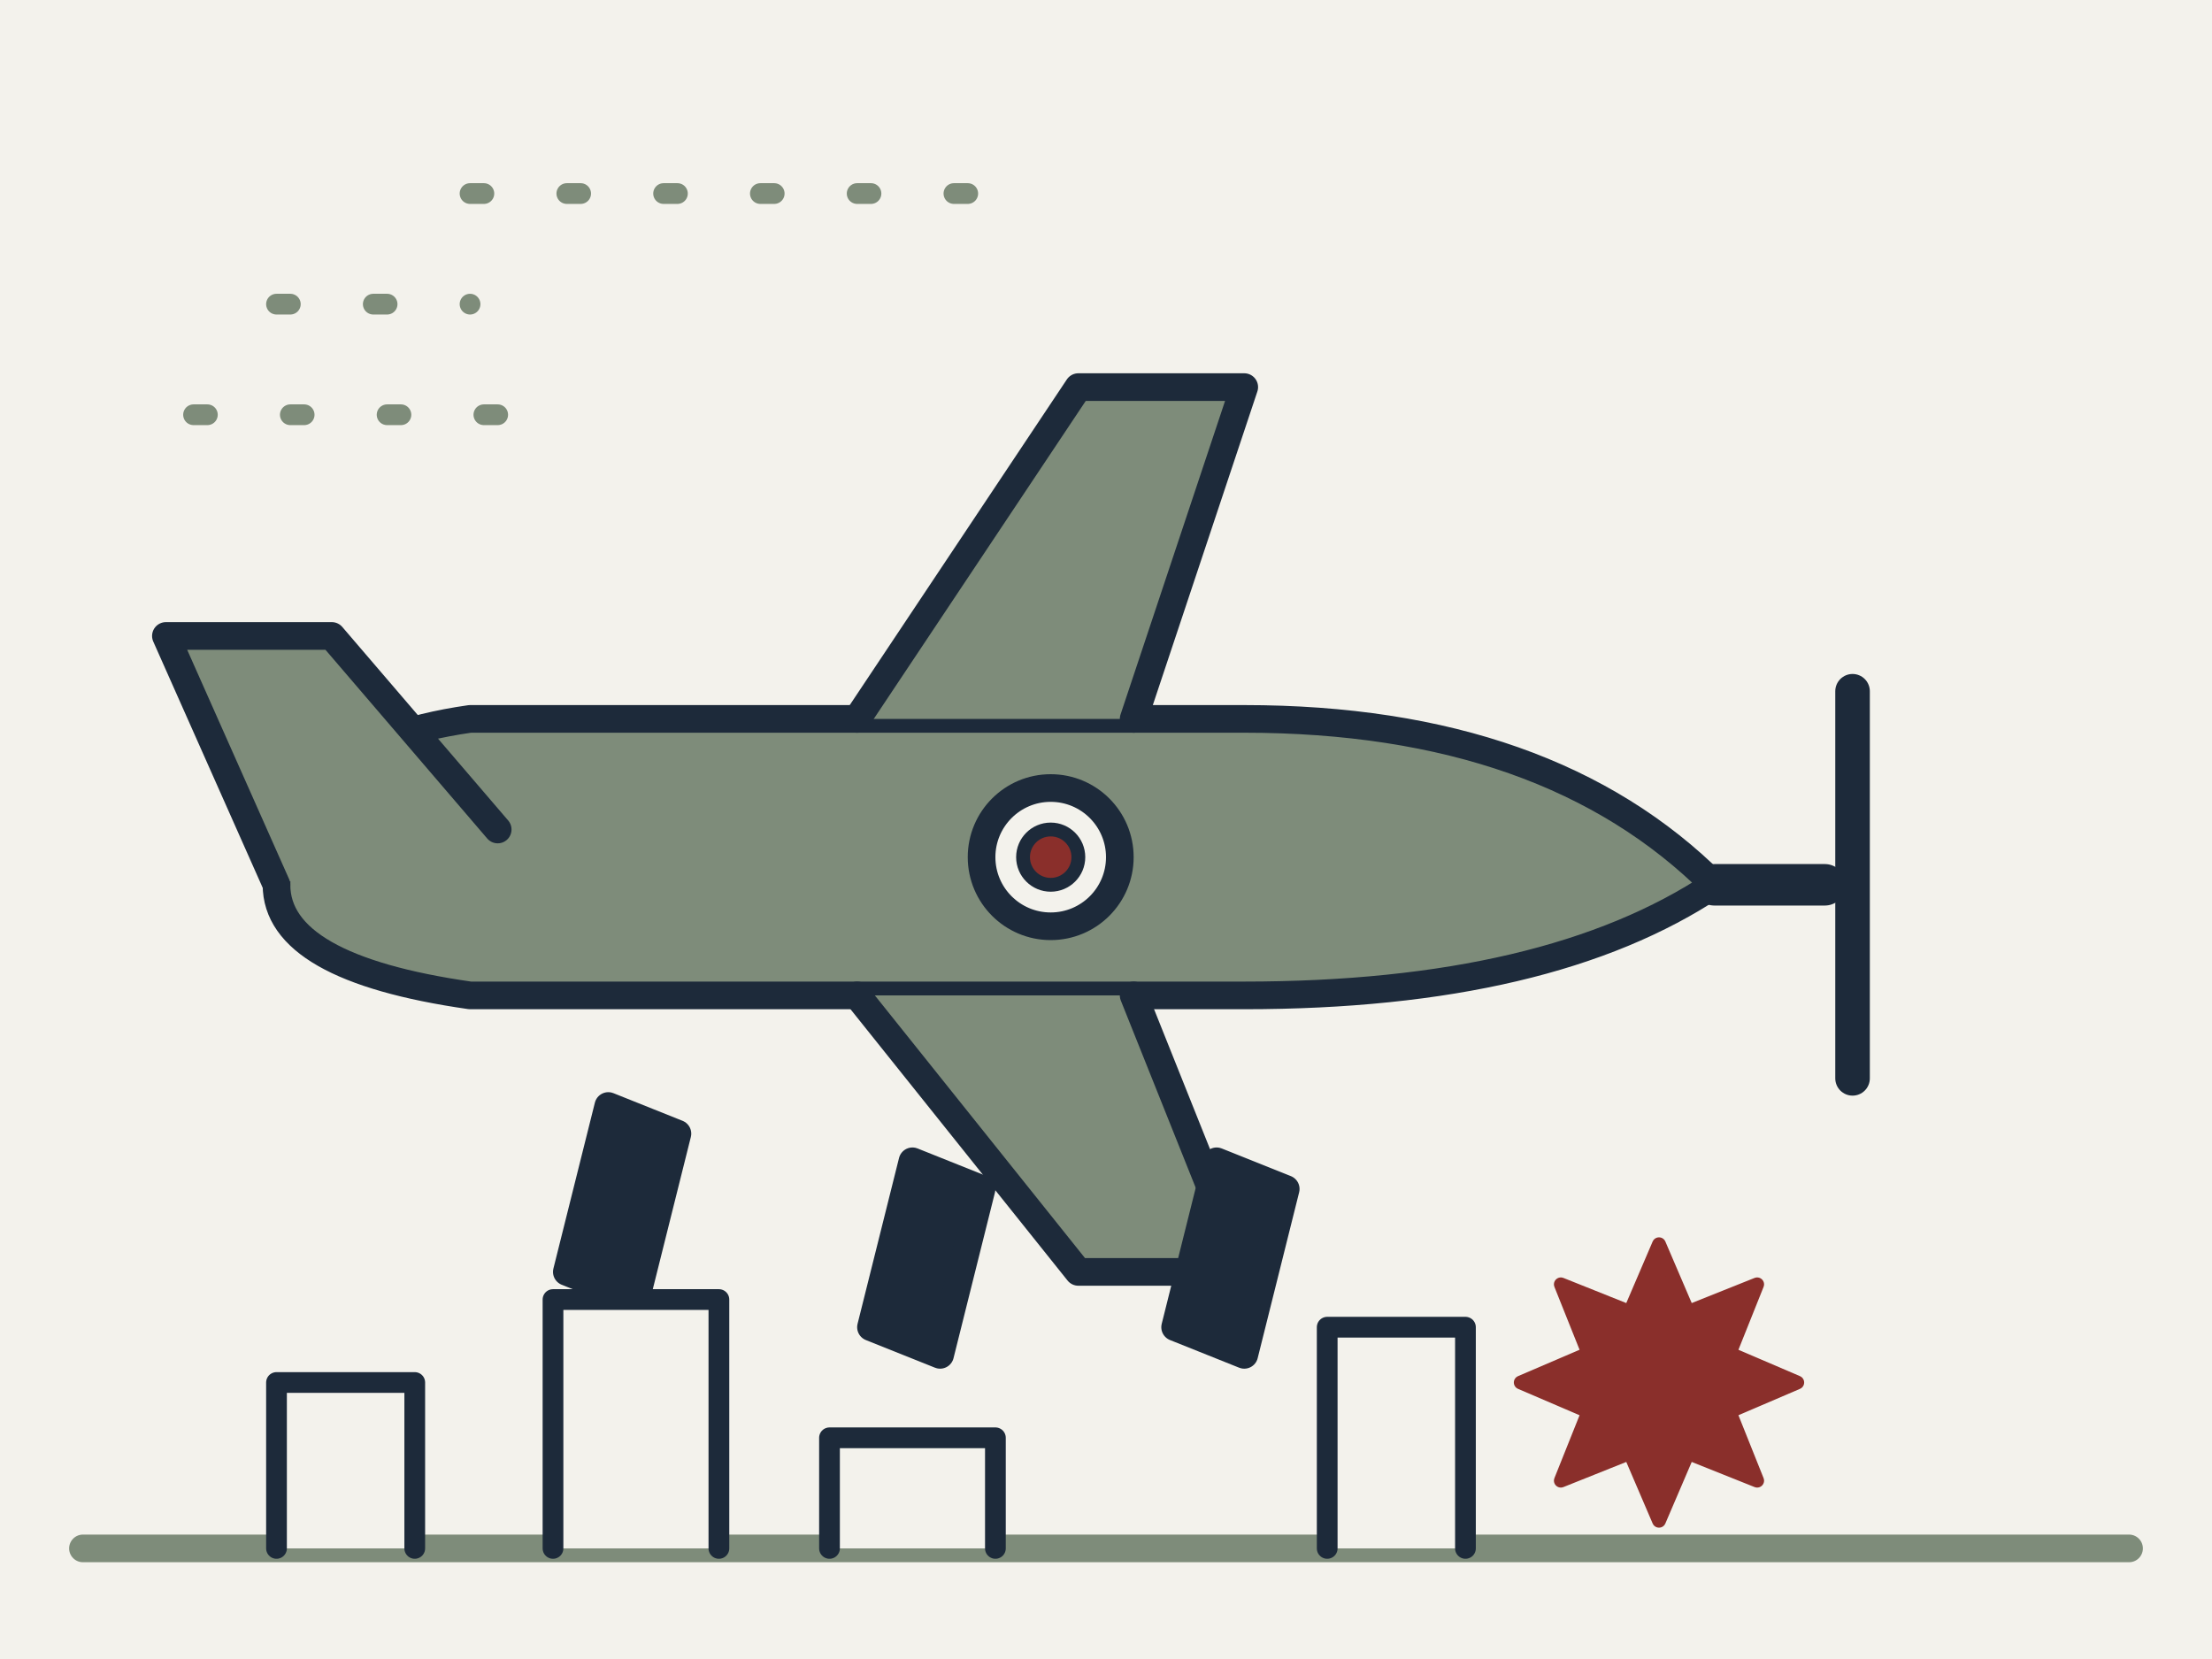
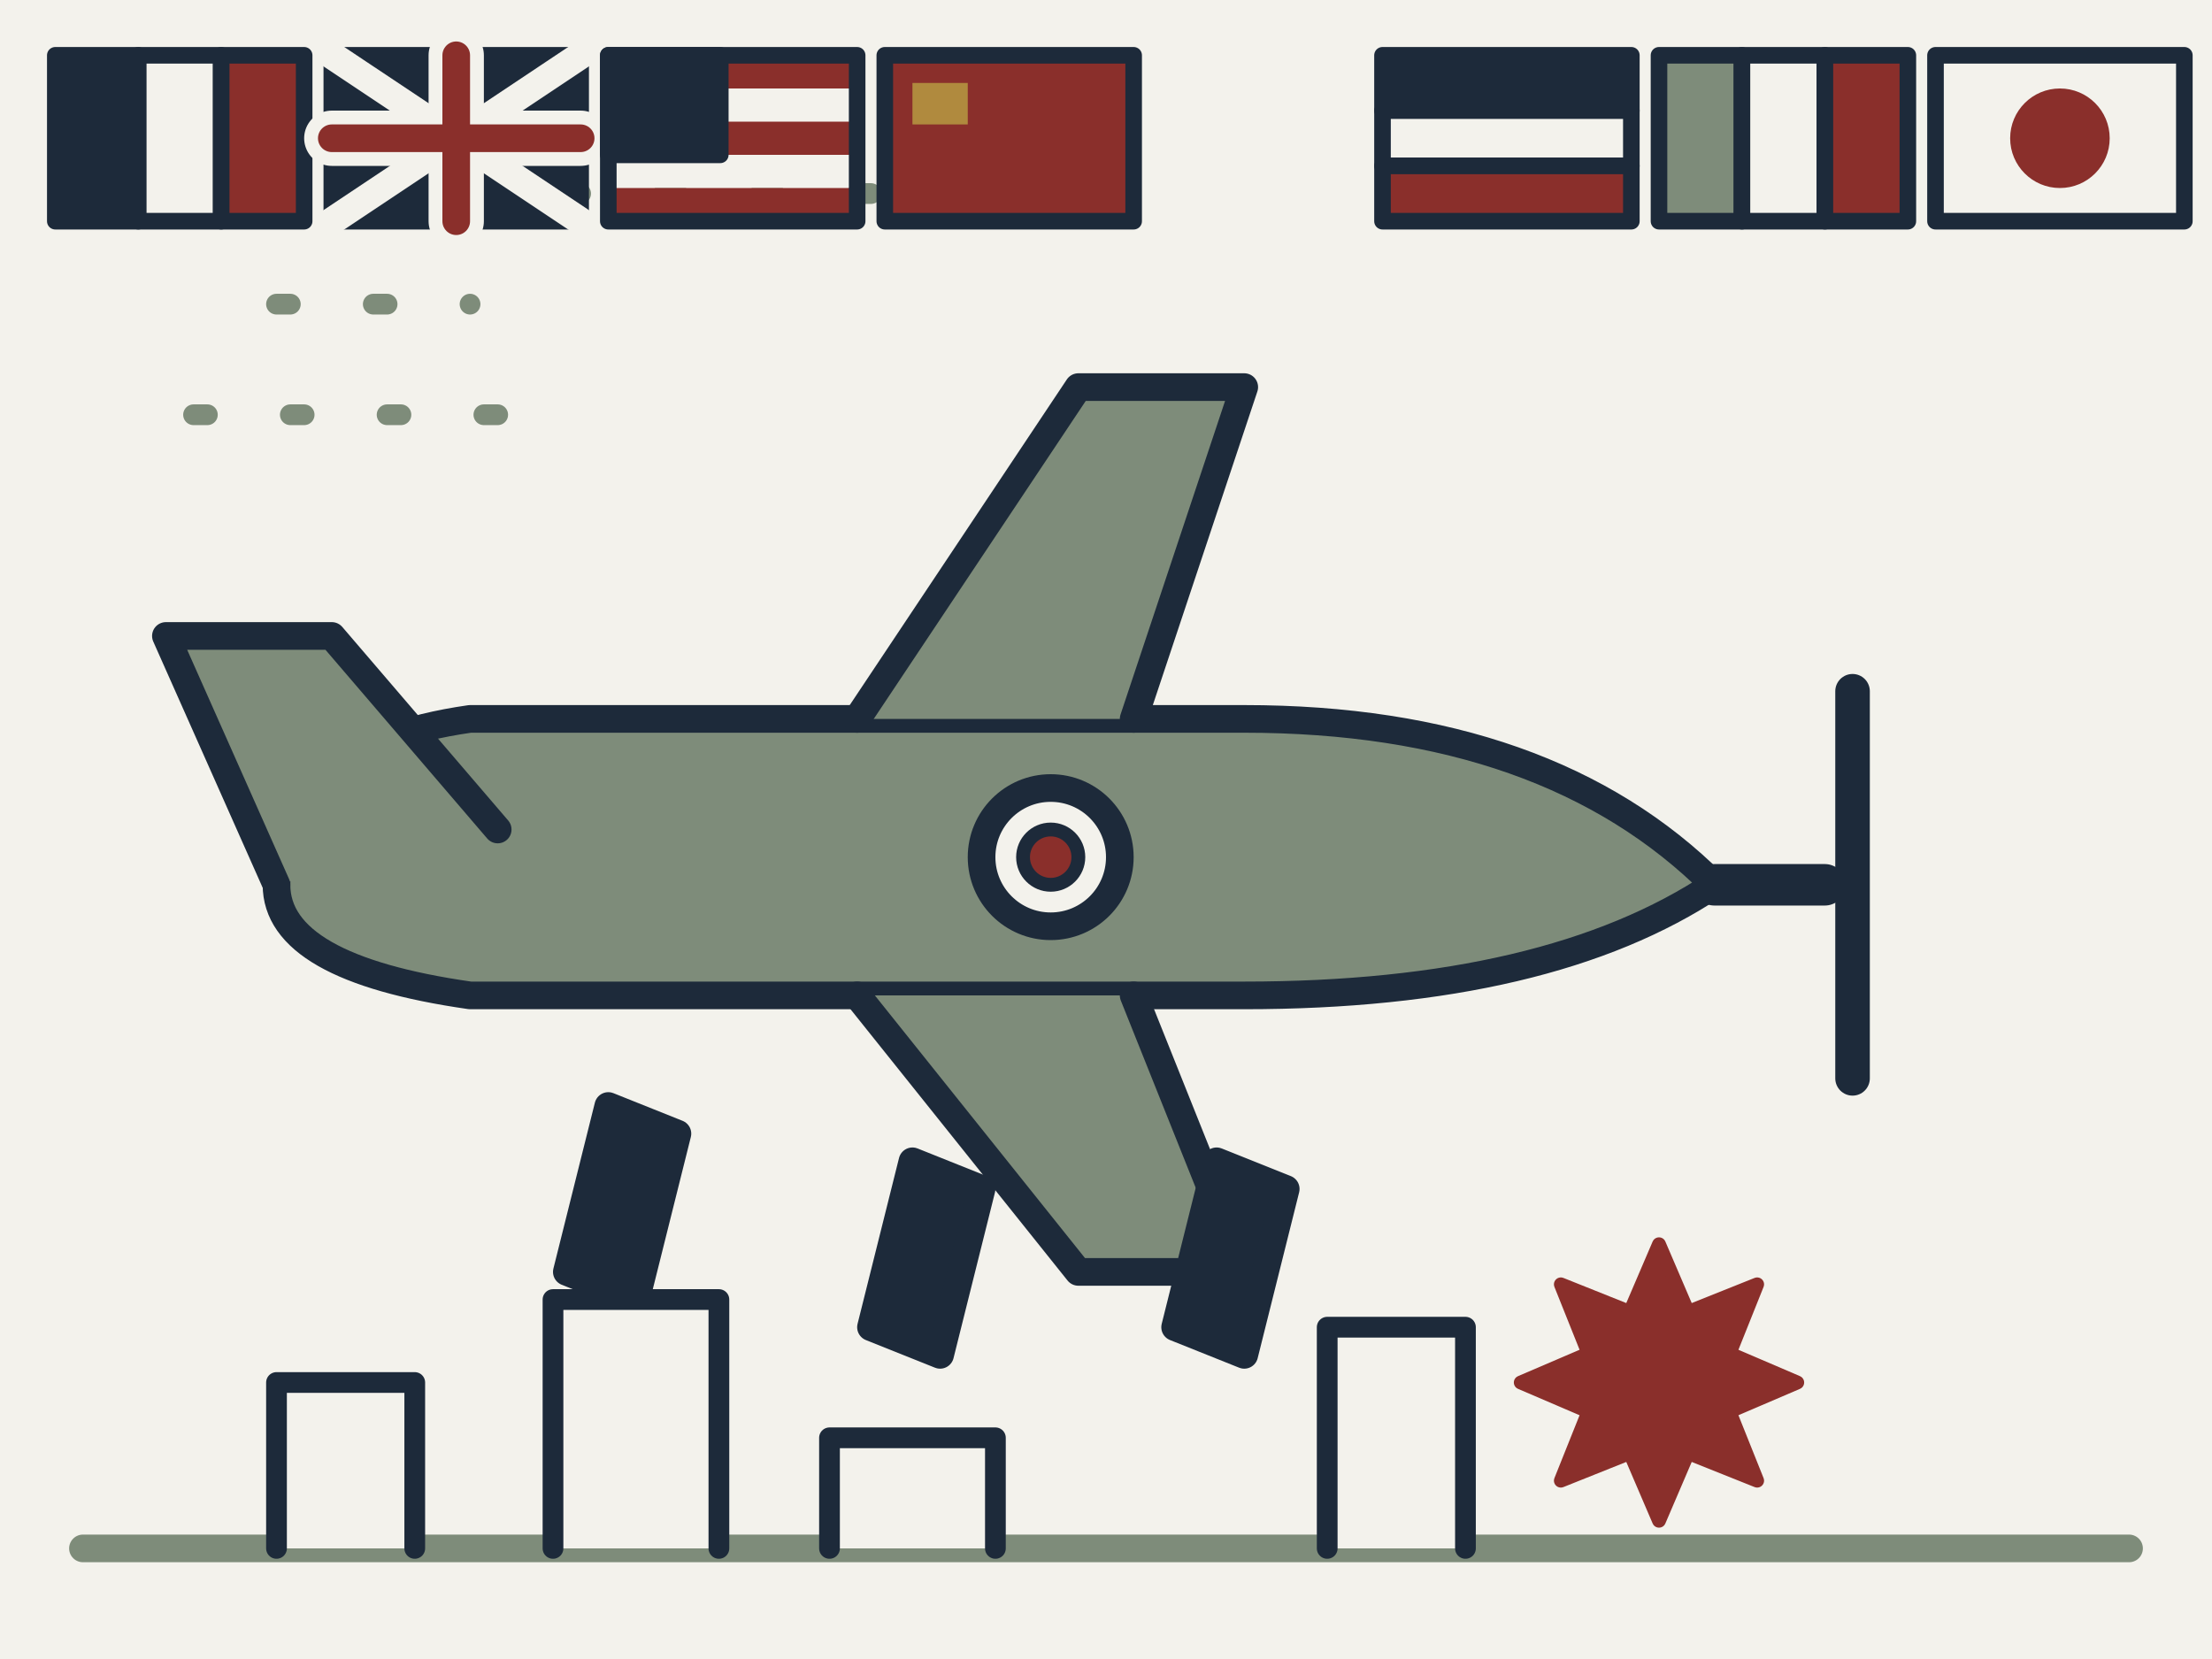
<svg xmlns="http://www.w3.org/2000/svg" viewBox="0 0 160 120" width="160" height="120">
  <rect width="160" height="120" fill="#f3f2ec" />
  <g fill="none" stroke="#1d2a3a" stroke-width="2" stroke-linejoin="round" stroke-linecap="round">
    <path d="M14 30l26 0M34 14l36 0M20 22h14" stroke="#7e8c7a" stroke-width="1.5" stroke-dasharray="1 6" />
    <path d="M20 64q0-10 14-12h56q22 0 34 12q-12 8-34 8H34q-14-2-14-8z" fill="#7e8c7a" />
    <path d="M20 64l-8-18h12l12 14" fill="#7e8c7a" />
    <path d="M62 52l16-24h12l-8 24M62 72l16 20h12l-8-20" fill="#7e8c7a" />
    <path d="M124 64h8" stroke-width="3" />
    <path d="M134 50v28" stroke-width="2.5" />
    <circle cx="76" cy="62" r="5" fill="#f3f2ec" />
    <circle cx="76" cy="62" r="2" fill="#8a2f2b" stroke-width="1" />
    <g fill="#1d2a3a">
      <path d="M44 80l5 2l-3 12l-5-2z" />
      <path d="M66 84l5 2l-3 12l-5-2z" />
      <path d="M88 84l5 2l-3 12l-5-2z" />
    </g>
    <path d="M6 112h148" stroke="#7e8c7a" />
    <path d="M20 112v-12h10v12M40 112v-18h12v18M60 112v-8h12v8M96 112v-16h10v16" fill="#f3f2ec" stroke-width="1.5" />
    <path d="M130.0 100.0L125.1 102.1L127.1 107.1L122.1 105.1L120.0 110.0L117.9 105.1L112.9 107.1L114.9 102.1L110.0 100.0L114.9 97.9L112.9 92.9L117.9 94.9L120.0 90.0L122.1 94.9L127.1 92.9L125.1 97.9z" fill="#8a2f2b" stroke="#8a2f2b" stroke-width="1" />
+     <g stroke-width="1.2" transform="translate(4 4)">
+       <rect width="6.0" height="12" fill="#1d2a3a" />
+       <rect x="6.0" width="6.0" height="12" fill="#f3f2ec" />
+       <rect x="12.0" width="6.0" height="12" fill="#8a2f2b" />
+     </g>
+     <g stroke-width="1.2" transform="translate(24 4)">
+       <rect width="18" height="12" fill="#1d2a3a" />
+       <path d="M0 0L18 12M18 0L0 12" stroke="#f3f2ec" stroke-width="2" />
+       <path d="M9.0 0V12M0 6.0H18" stroke="#f3f2ec" stroke-width="4" />
+       <path d="M9.0 0V12M0 6.0H18" stroke="#8a2f2b" stroke-width="2" />
+     </g>
+     <g stroke-width="1.2" transform="translate(44 4)">
+       <rect y="0.0" width="18" height="2.4" fill="#8a2f2b" stroke="none" />
+       <rect y="2.4" width="18" height="2.4" fill="#f3f2ec" stroke="none" />
+       <rect y="4.8" width="18" height="2.4" fill="#8a2f2b" stroke="none" />
+       <rect y="7.2" width="18" height="2.4" fill="#f3f2ec" stroke="none" />
+       <rect y="9.6" width="18" height="2.4" fill="#8a2f2b" stroke="none" />
+       <rect width="8.1" height="7.2" fill="#1d2a3a" />
+       <rect width="18" height="12" />
+     </g>
+     <g stroke-width="1.2" transform="translate(64 4)">
+       <rect width="18" height="12" fill="#8a2f2b" />
+       <rect x="2" y="2" width="4" height="3" fill="#b08a3e" stroke="none" />
+     </g>
+     <g stroke-width="1.2" transform="translate(100 4)">
+       <rect width="18" height="4.0" fill="#1d2a3a" />
+       <rect y="4.0" width="18" height="4.0" fill="#f3f2ec" />
+       <rect y="8.0" width="18" height="4.0" fill="#8a2f2b" />
+     </g>
+     <g stroke-width="1.2" transform="translate(120 4)">
+       <rect width="6.0" height="12" fill="#7e8c7a" />
+       <rect x="6.0" width="6.0" height="12" fill="#f3f2ec" />
+       <rect x="12.0" width="6.0" height="12" fill="#8a2f2b" />
+     </g>
+     <g stroke-width="1.2" transform="translate(140 4)">
+       <rect width="18" height="12" fill="#f3f2ec" />
+       <circle cx="9.0" cy="6.0" r="3.6" fill="#8a2f2b" stroke="none" />
+     </g>
  </g>
</svg>
